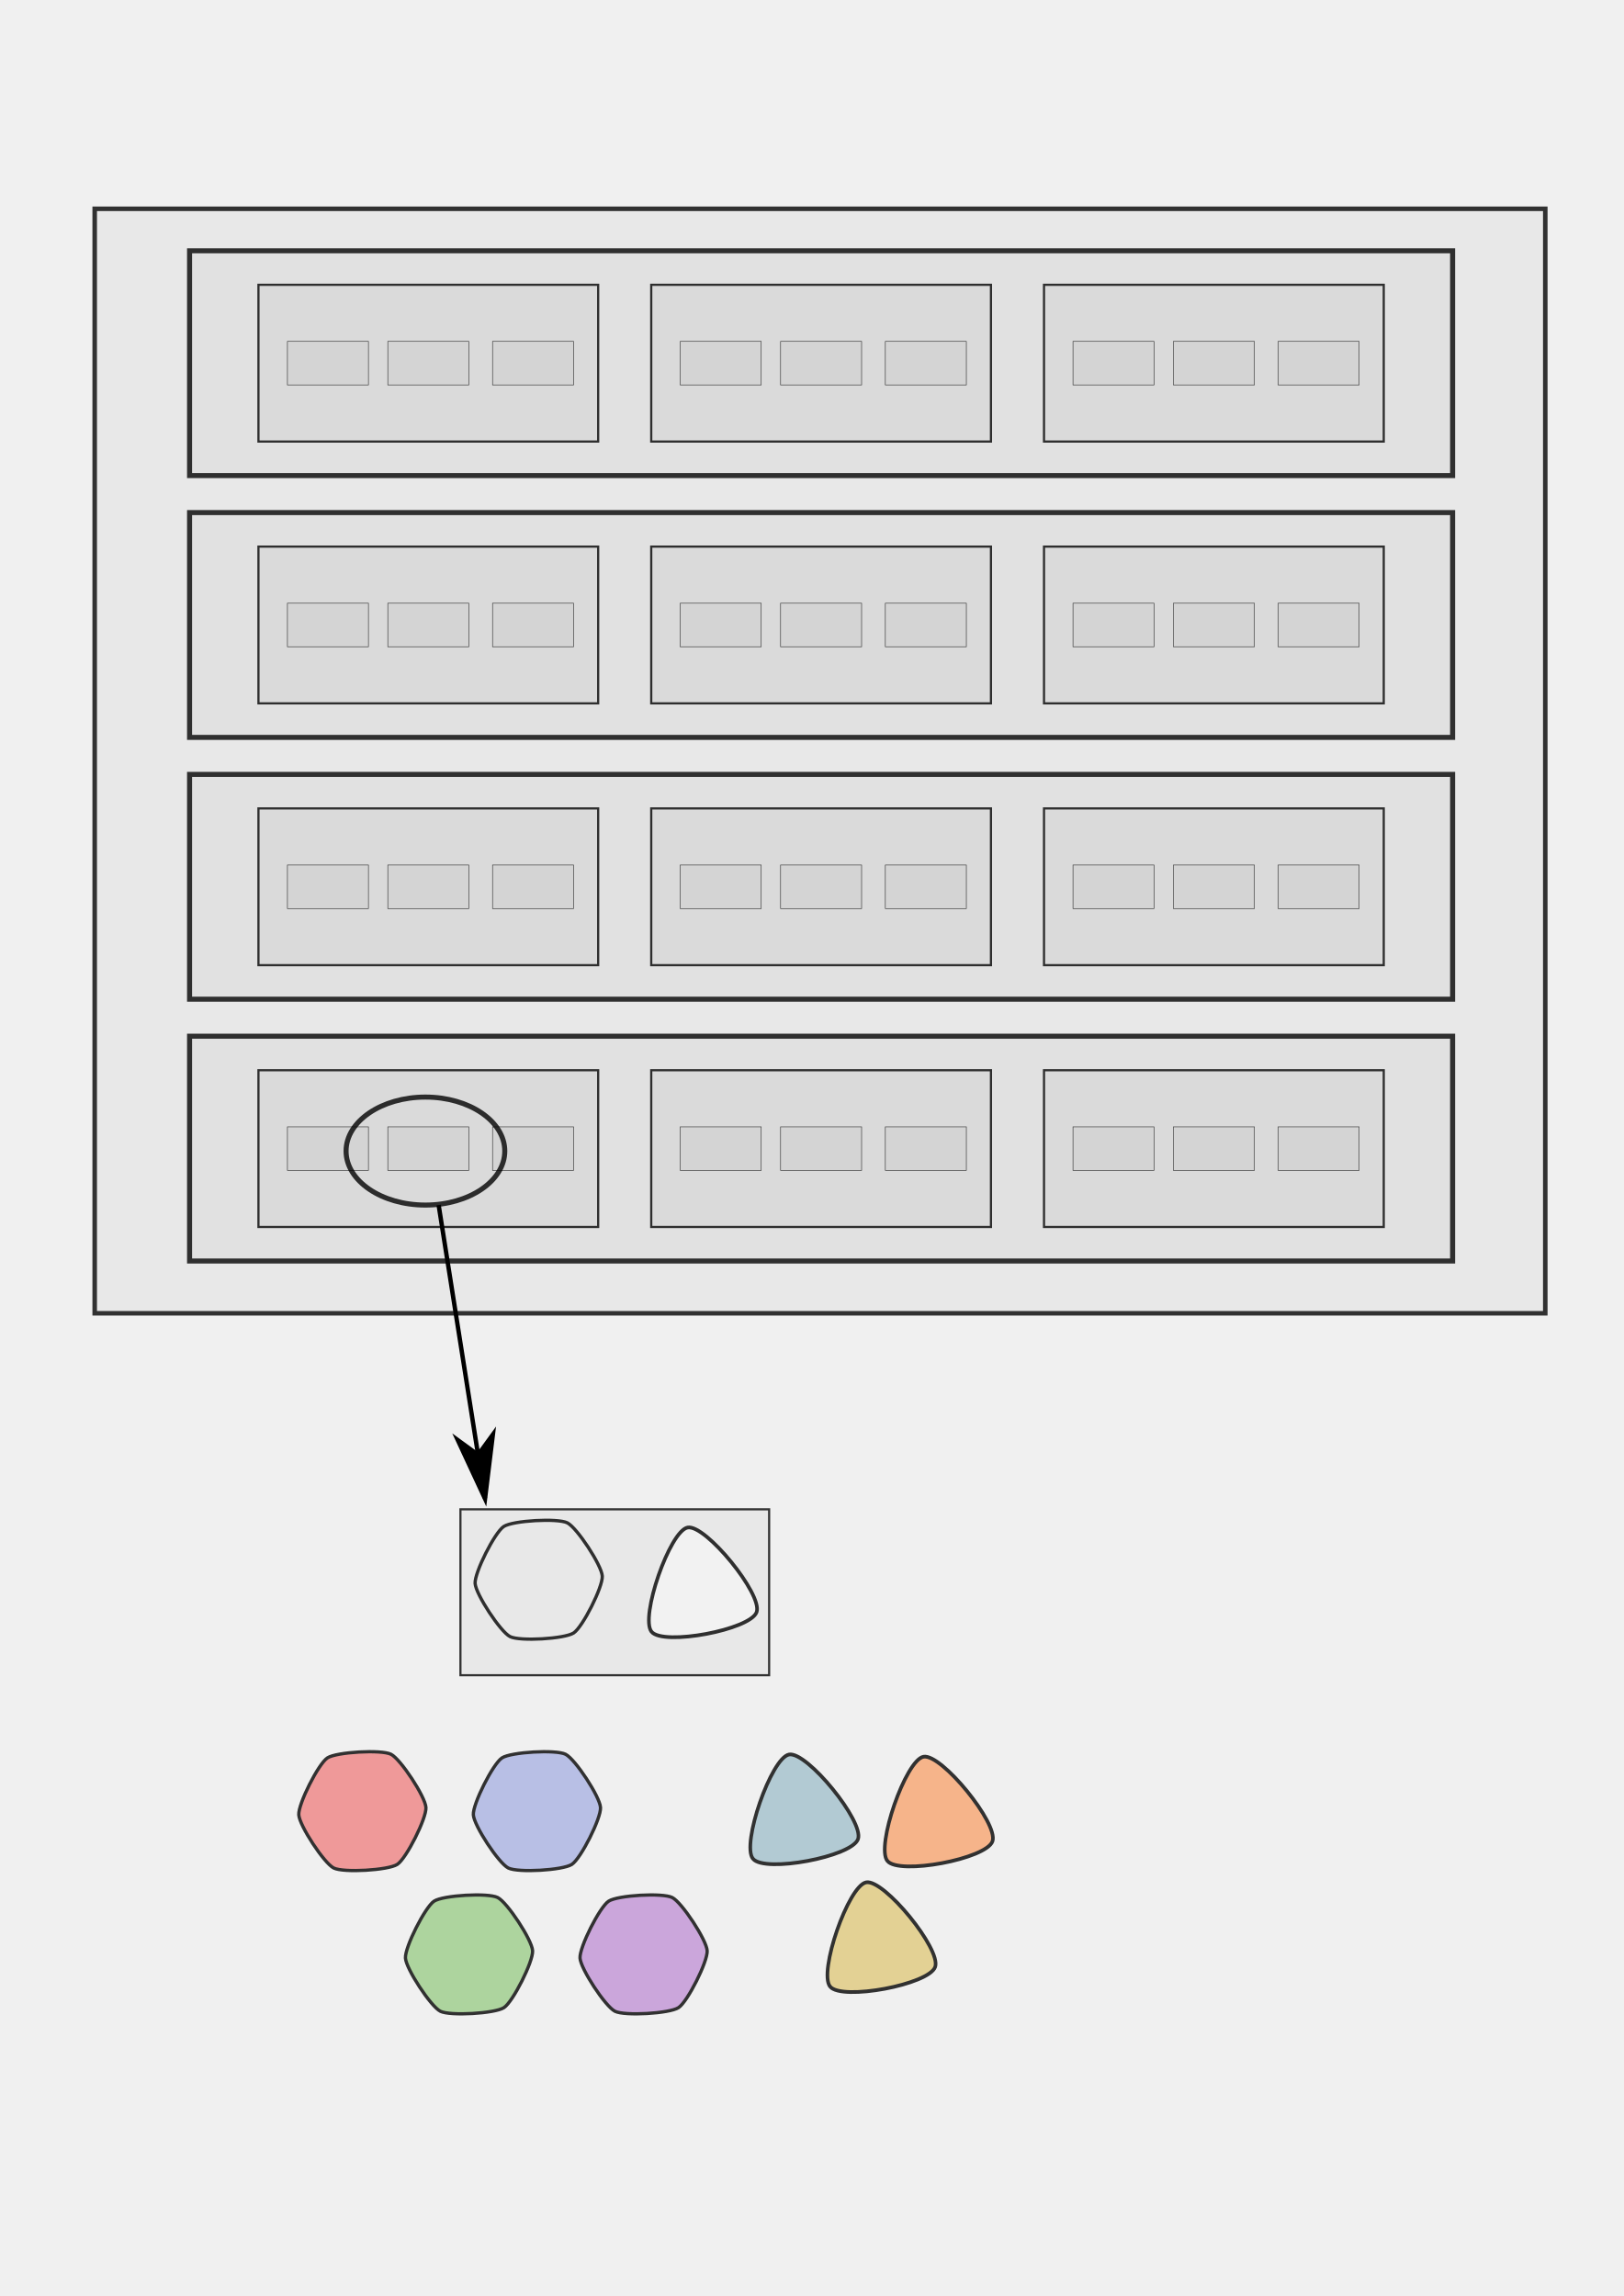
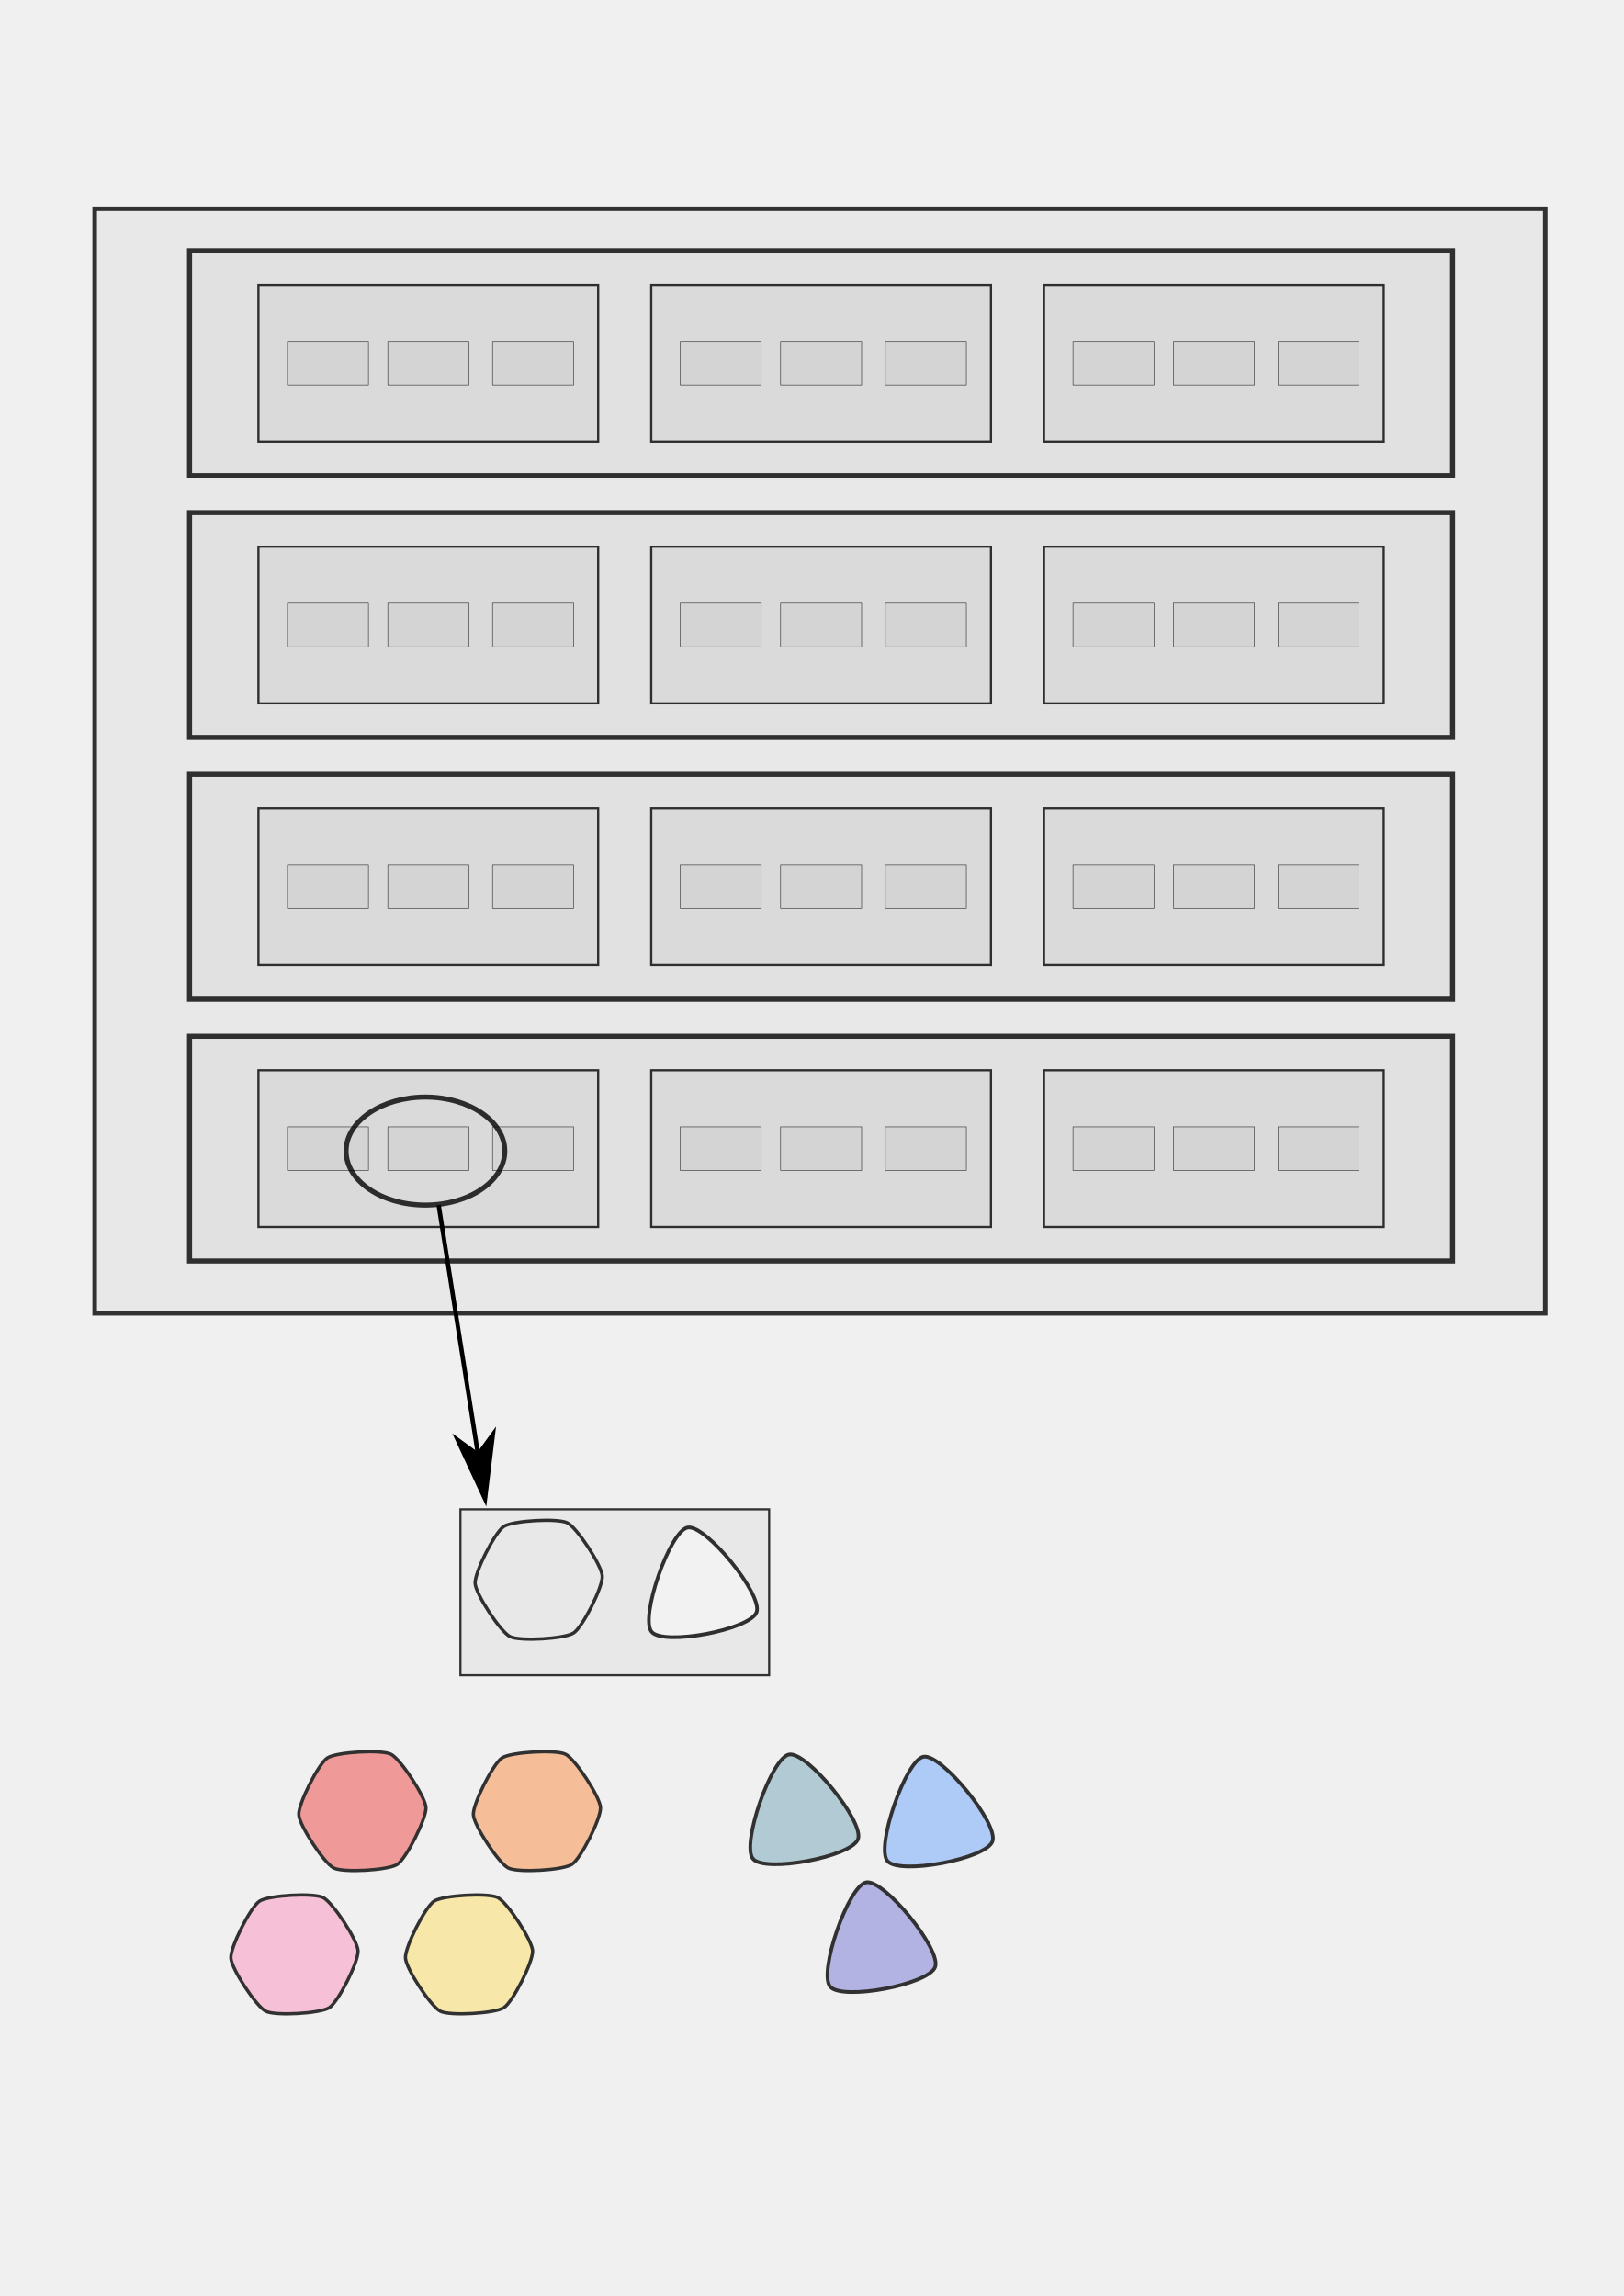
<svg xmlns="http://www.w3.org/2000/svg" width="744.094" height="1052.362" id="svg2" version="1.1">
  <defs id="defs4">
    <marker orient="auto" refY="0.0" refX="0.0" id="Arrow1Lend" style="overflow:visible;">
      <path id="path3952" d="M 0.0,0.0 L 5.0,-5.0 L -12.5,0.0 L 5.0,5.0 L 0.0,0.0 z " style="fill-rule:evenodd;stroke:#000000;stroke-width:1.0pt;" transform="scale(0.8) rotate(180) translate(12.5,0)" />
    </marker>
  </defs>
  <g id="layer1">
    <rect style="opacity:0.794;fill:#838383;fill-opacity:0.097;fill-rule:nonzero;stroke:#000000;stroke-width:2.074;stroke-miterlimit:4;stroke-opacity:1;stroke-dasharray:none" id="rect2985" width="664.76" height="506.233" x="43.397" y="95.704" />
    <rect style="opacity:0.794;fill:#838383;fill-opacity:0.097;fill-rule:nonzero;stroke:#000000;stroke-width:2.307;stroke-miterlimit:4;stroke-opacity:1;stroke-dasharray:none" id="rect3009" width="578.817" height="103.036" x="86.873" y="114.941" />
    <rect y="234.941" x="86.873" height="103.036" width="578.817" id="rect3024" style="opacity:0.794;fill:#838383;fill-opacity:0.097;fill-rule:nonzero;stroke:#000000;stroke-width:2.307;stroke-miterlimit:4;stroke-opacity:1;stroke-dasharray:none" />
    <rect style="opacity:0.794;fill:#838383;fill-opacity:0.097;fill-rule:nonzero;stroke:#000000;stroke-width:2.307;stroke-miterlimit:4;stroke-opacity:1;stroke-dasharray:none" id="rect3028" width="578.817" height="103.036" x="86.873" y="354.941" />
    <rect y="474.941" x="86.873" height="103.036" width="578.817" id="rect3030" style="opacity:0.794;fill:#838383;fill-opacity:0.097;fill-rule:nonzero;stroke:#000000;stroke-width:2.307;stroke-miterlimit:4;stroke-opacity:1;stroke-dasharray:none" />
    <rect y="130.536" x="298.438" height="71.845" width="155.687" id="rect3045" style="opacity:0.794;fill:#838383;fill-opacity:0.097;fill-rule:nonzero;stroke:#000000;stroke-width:0.999;stroke-miterlimit:4;stroke-opacity:1;stroke-dasharray:none" />
    <rect style="opacity:0.794;fill:#838383;fill-opacity:0.097;fill-rule:nonzero;stroke:#000000;stroke-width:0.999;stroke-miterlimit:4;stroke-opacity:1;stroke-dasharray:none" id="rect3047" width="155.687" height="71.845" x="478.438" y="130.536" />
    <rect y="130.536" x="118.438" height="71.845" width="155.687" id="rect3049" style="opacity:0.794;fill:#838383;fill-opacity:0.097;fill-rule:nonzero;stroke:#000000;stroke-width:0.999;stroke-miterlimit:4;stroke-opacity:1;stroke-dasharray:none" />
    <rect style="opacity:0.794;fill:#838383;fill-opacity:0.097;fill-rule:nonzero;stroke:#000000;stroke-width:0.257;stroke-miterlimit:4;stroke-opacity:1;stroke-dasharray:none" id="rect3051" width="37.132" height="19.96" x="177.716" y="156.478" />
    <rect y="156.478" x="131.716" height="19.96" width="37.132" id="rect3053" style="opacity:0.794;fill:#838383;fill-opacity:0.097;fill-rule:nonzero;stroke:#000000;stroke-width:0.257;stroke-miterlimit:4;stroke-opacity:1;stroke-dasharray:none" />
    <rect style="opacity:0.794;fill:#838383;fill-opacity:0.097;fill-rule:nonzero;stroke:#000000;stroke-width:0.257;stroke-miterlimit:4;stroke-opacity:1;stroke-dasharray:none" id="rect3055" width="37.132" height="19.96" x="225.716" y="156.478" />
    <rect y="156.478" x="357.716" height="19.96" width="37.132" id="rect3057" style="opacity:0.794;fill:#838383;fill-opacity:0.097;fill-rule:nonzero;stroke:#000000;stroke-width:0.257;stroke-miterlimit:4;stroke-opacity:1;stroke-dasharray:none" />
    <rect style="opacity:0.794;fill:#838383;fill-opacity:0.097;fill-rule:nonzero;stroke:#000000;stroke-width:0.257;stroke-miterlimit:4;stroke-opacity:1;stroke-dasharray:none" id="rect3059" width="37.132" height="19.96" x="311.716" y="156.478" />
    <rect y="156.478" x="405.716" height="19.96" width="37.132" id="rect3061" style="opacity:0.794;fill:#838383;fill-opacity:0.097;fill-rule:nonzero;stroke:#000000;stroke-width:0.257;stroke-miterlimit:4;stroke-opacity:1;stroke-dasharray:none" />
    <rect style="opacity:0.794;fill:#838383;fill-opacity:0.097;fill-rule:nonzero;stroke:#000000;stroke-width:0.257;stroke-miterlimit:4;stroke-opacity:1;stroke-dasharray:none" id="rect3063" width="37.132" height="19.96" x="537.716" y="156.478" />
    <rect y="156.478" x="491.716" height="19.96" width="37.132" id="rect3065" style="opacity:0.794;fill:#838383;fill-opacity:0.097;fill-rule:nonzero;stroke:#000000;stroke-width:0.257;stroke-miterlimit:4;stroke-opacity:1;stroke-dasharray:none" />
    <rect style="opacity:0.794;fill:#838383;fill-opacity:0.097;fill-rule:nonzero;stroke:#000000;stroke-width:0.257;stroke-miterlimit:4;stroke-opacity:1;stroke-dasharray:none" id="rect3067" width="37.132" height="19.96" x="585.716" y="156.478" />
    <rect style="opacity:0.794;fill:#838383;fill-opacity:0.097;fill-rule:nonzero;stroke:#000000;stroke-width:0.999;stroke-miterlimit:4;stroke-opacity:1;stroke-dasharray:none" id="rect3867" width="155.687" height="71.845" x="298.438" y="250.536" />
    <rect y="250.536" x="478.438" height="71.845" width="155.687" id="rect3869" style="opacity:0.794;fill:#838383;fill-opacity:0.097;fill-rule:nonzero;stroke:#000000;stroke-width:0.999;stroke-miterlimit:4;stroke-opacity:1;stroke-dasharray:none" />
    <rect style="opacity:0.794;fill:#838383;fill-opacity:0.097;fill-rule:nonzero;stroke:#000000;stroke-width:0.999;stroke-miterlimit:4;stroke-opacity:1;stroke-dasharray:none" id="rect3871" width="155.687" height="71.845" x="118.438" y="250.536" />
    <rect y="276.479" x="177.716" height="19.96" width="37.132" id="rect3873" style="opacity:0.794;fill:#838383;fill-opacity:0.097;fill-rule:nonzero;stroke:#000000;stroke-width:0.257;stroke-miterlimit:4;stroke-opacity:1;stroke-dasharray:none" />
    <rect style="opacity:0.794;fill:#838383;fill-opacity:0.097;fill-rule:nonzero;stroke:#000000;stroke-width:0.257;stroke-miterlimit:4;stroke-opacity:1;stroke-dasharray:none" id="rect3875" width="37.132" height="19.96" x="131.716" y="276.479" />
    <rect y="276.479" x="225.716" height="19.96" width="37.132" id="rect3877" style="opacity:0.794;fill:#838383;fill-opacity:0.097;fill-rule:nonzero;stroke:#000000;stroke-width:0.257;stroke-miterlimit:4;stroke-opacity:1;stroke-dasharray:none" />
    <rect style="opacity:0.794;fill:#838383;fill-opacity:0.097;fill-rule:nonzero;stroke:#000000;stroke-width:0.257;stroke-miterlimit:4;stroke-opacity:1;stroke-dasharray:none" id="rect3879" width="37.132" height="19.96" x="357.716" y="276.479" />
    <rect y="276.479" x="311.716" height="19.96" width="37.132" id="rect3881" style="opacity:0.794;fill:#838383;fill-opacity:0.097;fill-rule:nonzero;stroke:#000000;stroke-width:0.257;stroke-miterlimit:4;stroke-opacity:1;stroke-dasharray:none" />
    <rect style="opacity:0.794;fill:#838383;fill-opacity:0.097;fill-rule:nonzero;stroke:#000000;stroke-width:0.257;stroke-miterlimit:4;stroke-opacity:1;stroke-dasharray:none" id="rect3883" width="37.132" height="19.96" x="405.716" y="276.479" />
    <rect y="276.479" x="537.716" height="19.96" width="37.132" id="rect3885" style="opacity:0.794;fill:#838383;fill-opacity:0.097;fill-rule:nonzero;stroke:#000000;stroke-width:0.257;stroke-miterlimit:4;stroke-opacity:1;stroke-dasharray:none" />
    <rect style="opacity:0.794;fill:#838383;fill-opacity:0.097;fill-rule:nonzero;stroke:#000000;stroke-width:0.257;stroke-miterlimit:4;stroke-opacity:1;stroke-dasharray:none" id="rect3887" width="37.132" height="19.96" x="491.716" y="276.479" />
    <rect y="276.479" x="585.716" height="19.96" width="37.132" id="rect3889" style="opacity:0.794;fill:#838383;fill-opacity:0.097;fill-rule:nonzero;stroke:#000000;stroke-width:0.257;stroke-miterlimit:4;stroke-opacity:1;stroke-dasharray:none" />
    <rect y="370.536" x="298.438" height="71.845" width="155.687" id="rect3891" style="opacity:0.794;fill:#838383;fill-opacity:0.097;fill-rule:nonzero;stroke:#000000;stroke-width:0.999;stroke-miterlimit:4;stroke-opacity:1;stroke-dasharray:none" />
    <rect style="opacity:0.794;fill:#838383;fill-opacity:0.097;fill-rule:nonzero;stroke:#000000;stroke-width:0.999;stroke-miterlimit:4;stroke-opacity:1;stroke-dasharray:none" id="rect3893" width="155.687" height="71.845" x="478.438" y="370.536" />
    <rect y="370.536" x="118.438" height="71.845" width="155.687" id="rect3895" style="opacity:0.794;fill:#838383;fill-opacity:0.097;fill-rule:nonzero;stroke:#000000;stroke-width:0.999;stroke-miterlimit:4;stroke-opacity:1;stroke-dasharray:none" />
    <rect style="opacity:0.794;fill:#838383;fill-opacity:0.097;fill-rule:nonzero;stroke:#000000;stroke-width:0.257;stroke-miterlimit:4;stroke-opacity:1;stroke-dasharray:none" id="rect3897" width="37.132" height="19.96" x="177.716" y="396.479" />
    <rect y="396.479" x="131.716" height="19.96" width="37.132" id="rect3899" style="opacity:0.794;fill:#838383;fill-opacity:0.097;fill-rule:nonzero;stroke:#000000;stroke-width:0.257;stroke-miterlimit:4;stroke-opacity:1;stroke-dasharray:none" />
    <rect style="opacity:0.794;fill:#838383;fill-opacity:0.097;fill-rule:nonzero;stroke:#000000;stroke-width:0.257;stroke-miterlimit:4;stroke-opacity:1;stroke-dasharray:none" id="rect3901" width="37.132" height="19.96" x="225.716" y="396.479" />
    <rect y="396.479" x="357.716" height="19.96" width="37.132" id="rect3903" style="opacity:0.794;fill:#838383;fill-opacity:0.097;fill-rule:nonzero;stroke:#000000;stroke-width:0.257;stroke-miterlimit:4;stroke-opacity:1;stroke-dasharray:none" />
    <rect style="opacity:0.794;fill:#838383;fill-opacity:0.097;fill-rule:nonzero;stroke:#000000;stroke-width:0.257;stroke-miterlimit:4;stroke-opacity:1;stroke-dasharray:none" id="rect3905" width="37.132" height="19.96" x="311.716" y="396.479" />
    <rect y="396.479" x="405.716" height="19.96" width="37.132" id="rect3907" style="opacity:0.794;fill:#838383;fill-opacity:0.097;fill-rule:nonzero;stroke:#000000;stroke-width:0.257;stroke-miterlimit:4;stroke-opacity:1;stroke-dasharray:none" />
    <rect style="opacity:0.794;fill:#838383;fill-opacity:0.097;fill-rule:nonzero;stroke:#000000;stroke-width:0.257;stroke-miterlimit:4;stroke-opacity:1;stroke-dasharray:none" id="rect3909" width="37.132" height="19.96" x="537.716" y="396.479" />
    <rect y="396.479" x="491.716" height="19.96" width="37.132" id="rect3911" style="opacity:0.794;fill:#838383;fill-opacity:0.097;fill-rule:nonzero;stroke:#000000;stroke-width:0.257;stroke-miterlimit:4;stroke-opacity:1;stroke-dasharray:none" />
    <rect style="opacity:0.794;fill:#838383;fill-opacity:0.097;fill-rule:nonzero;stroke:#000000;stroke-width:0.257;stroke-miterlimit:4;stroke-opacity:1;stroke-dasharray:none" id="rect3913" width="37.132" height="19.96" x="585.716" y="396.479" />
    <rect style="opacity:0.794;fill:#838383;fill-opacity:0.097;fill-rule:nonzero;stroke:#000000;stroke-width:0.999;stroke-miterlimit:4;stroke-opacity:1;stroke-dasharray:none" id="rect3915" width="155.687" height="71.845" x="298.438" y="490.536" />
    <rect y="490.536" x="478.438" height="71.845" width="155.687" id="rect3917" style="opacity:0.794;fill:#838383;fill-opacity:0.097;fill-rule:nonzero;stroke:#000000;stroke-width:0.999;stroke-miterlimit:4;stroke-opacity:1;stroke-dasharray:none" />
    <rect style="opacity:0.794;fill:#838383;fill-opacity:0.097;fill-rule:nonzero;stroke:#000000;stroke-width:0.999;stroke-miterlimit:4;stroke-opacity:1;stroke-dasharray:none" id="rect3919" width="155.687" height="71.845" x="118.438" y="490.536" />
    <rect y="516.479" x="177.716" height="19.96" width="37.132" id="rect3921" style="opacity:0.794;fill:#838383;fill-opacity:0.097;fill-rule:nonzero;stroke:#000000;stroke-width:0.257;stroke-miterlimit:4;stroke-opacity:1;stroke-dasharray:none" />
    <rect style="opacity:0.794;fill:#838383;fill-opacity:0.097;fill-rule:nonzero;stroke:#000000;stroke-width:0.257;stroke-miterlimit:4;stroke-opacity:1;stroke-dasharray:none" id="rect3923" width="37.132" height="19.96" x="131.716" y="516.479" />
    <rect y="516.479" x="225.716" height="19.96" width="37.132" id="rect3925" style="opacity:0.794;fill:#838383;fill-opacity:0.097;fill-rule:nonzero;stroke:#000000;stroke-width:0.257;stroke-miterlimit:4;stroke-opacity:1;stroke-dasharray:none" />
    <rect style="opacity:0.794;fill:#838383;fill-opacity:0.097;fill-rule:nonzero;stroke:#000000;stroke-width:0.257;stroke-miterlimit:4;stroke-opacity:1;stroke-dasharray:none" id="rect3927" width="37.132" height="19.96" x="357.716" y="516.479" />
    <rect y="516.479" x="311.716" height="19.96" width="37.132" id="rect3929" style="opacity:0.794;fill:#838383;fill-opacity:0.097;fill-rule:nonzero;stroke:#000000;stroke-width:0.257;stroke-miterlimit:4;stroke-opacity:1;stroke-dasharray:none" />
    <rect style="opacity:0.794;fill:#838383;fill-opacity:0.097;fill-rule:nonzero;stroke:#000000;stroke-width:0.257;stroke-miterlimit:4;stroke-opacity:1;stroke-dasharray:none" id="rect3931" width="37.132" height="19.96" x="405.716" y="516.479" />
    <rect y="516.479" x="537.716" height="19.96" width="37.132" id="rect3933" style="opacity:0.794;fill:#838383;fill-opacity:0.097;fill-rule:nonzero;stroke:#000000;stroke-width:0.257;stroke-miterlimit:4;stroke-opacity:1;stroke-dasharray:none" />
    <rect style="opacity:0.794;fill:#838383;fill-opacity:0.097;fill-rule:nonzero;stroke:#000000;stroke-width:0.257;stroke-miterlimit:4;stroke-opacity:1;stroke-dasharray:none" id="rect3935" width="37.132" height="19.96" x="491.716" y="516.479" />
    <rect y="516.479" x="585.716" height="19.96" width="37.132" id="rect3937" style="opacity:0.794;fill:#838383;fill-opacity:0.097;fill-rule:nonzero;stroke:#000000;stroke-width:0.257;stroke-miterlimit:4;stroke-opacity:1;stroke-dasharray:none" />
    <path style="opacity:0.794;fill:#000000;fill-opacity:0;fill-rule:nonzero;stroke:#000000;stroke-width:2.307;stroke-miterlimit:4;stroke-opacity:1;stroke-dasharray:none" id="path3939" d="m 230.315,640.725 a 36.365,24.749 0 1 1 -72.731,0 36.365,24.749 0 1 1 72.731,0 z" transform="translate(1.010153,-113.1371)" />
    <path style="fill:none;stroke:#000000;stroke-width:2;stroke-linecap:butt;stroke-linejoin:miter;stroke-opacity:1;stroke-miterlimit:4;stroke-dasharray:none;marker-end:url(#Arrow1Lend)" d="m 201.02,552.337 21.213,134.35" id="path3943" />
    <rect style="opacity:0.794;fill:#838383;fill-opacity:0.097;fill-rule:nonzero;stroke:#000000;stroke-width:0.98;stroke-miterlimit:4;stroke-opacity:1;stroke-dasharray:none" id="rect4391" width="141.466" height="76.042" x="211.006" y="691.789" />
    <path style="opacity:0.794;fill:#000000;fill-opacity:0;fill-rule:nonzero;stroke:#000000;stroke-width:2;stroke-miterlimit:4;stroke-opacity:1;stroke-dasharray:none" id="path4395" d="m 460.63,682.646 c -5.495,3.606 -32.73,5.165 -38.601,2.209 -5.871,-2.956 -20.838,-25.763 -21.213,-32.325 -0.375,-6.562 11.892,-30.927 17.388,-34.534 5.495,-3.606 32.73,-5.165 38.601,-2.209 5.871,2.956 20.838,25.763 21.213,32.325 0.375,6.562 -11.892,30.927 -17.388,34.534 z" transform="matrix(0.7548572,0,0,0.7548572,-84.82777,233.1628)" />
    <path transform="matrix(0.7548572,0,0,0.7548572,-165.64,339.2288)" d="m 460.63,682.646 c -5.495,3.606 -32.73,5.165 -38.601,2.209 -5.871,-2.956 -20.838,-25.763 -21.213,-32.325 -0.375,-6.562 11.892,-30.927 17.388,-34.534 5.495,-3.606 32.73,-5.165 38.601,-2.209 5.871,2.956 20.838,25.763 21.213,32.325 0.375,6.562 -11.892,30.927 -17.388,34.534 z" id="path4397" style="opacity:0.794;fill:#ed1212;fill-opacity:0.485;fill-rule:nonzero;stroke:#000000;stroke-width:2;stroke-miterlimit:4;stroke-opacity:1;stroke-dasharray:none" />
-     <path style="opacity:0.794;fill:#596bd3;fill-opacity:0.458;fill-rule:nonzero;stroke:#000000;stroke-width:2;stroke-miterlimit:4;stroke-opacity:1;stroke-dasharray:none" id="path4399" d="m 460.63,682.646 c -5.495,3.606 -32.73,5.165 -38.601,2.209 -5.871,-2.956 -20.838,-25.763 -21.213,-32.325 -0.375,-6.562 11.892,-30.927 17.388,-34.534 5.495,-3.606 32.73,-5.165 38.601,-2.209 5.871,2.956 20.838,25.763 21.213,32.325 0.375,6.562 -11.892,30.927 -17.388,34.534 z" transform="matrix(0.7548572,0,0,0.7548572,-85.63998,339.2288)" />
-     <path transform="matrix(0.7548572,0,0,0.7548572,-116.7568,404.8887)" d="m 460.63,682.646 c -5.495,3.606 -32.73,5.165 -38.601,2.209 -5.871,-2.956 -20.838,-25.763 -21.213,-32.325 -0.375,-6.562 11.892,-30.927 17.388,-34.534 5.495,-3.606 32.73,-5.165 38.601,-2.209 5.871,2.956 20.838,25.763 21.213,32.325 0.375,6.562 -11.892,30.927 -17.388,34.534 z" id="path4401" style="opacity:0.794;fill:#60b541;fill-opacity:0.586;fill-rule:nonzero;stroke:#000000;stroke-width:2;stroke-miterlimit:4;stroke-opacity:1;stroke-dasharray:none" />
-     <path style="opacity:0.794;fill:#9b43c0;fill-opacity:0.533;fill-rule:nonzero;stroke:#000000;stroke-width:2;stroke-miterlimit:4;stroke-opacity:1;stroke-dasharray:none" id="path4403" d="m 460.63,682.646 c -5.495,3.606 -32.73,5.165 -38.601,2.209 -5.871,-2.956 -20.838,-25.763 -21.213,-32.325 -0.375,-6.562 11.892,-30.927 17.388,-34.534 5.495,-3.606 32.73,-5.165 38.601,-2.209 5.871,2.956 20.838,25.763 21.213,32.325 0.375,6.562 -11.892,30.927 -17.388,34.534 z" transform="matrix(0.7548572,0,0,0.7548572,-36.75676,404.8887)" />
+     <path style="opacity:0.794;fill:#ff6600;fill-opacity:0.458;fill-rule:nonzero;stroke:#000000;stroke-width:2;stroke-miterlimit:4;stroke-opacity:1;stroke-dasharray:none" id="path4399" d="m 460.63,682.646 c -5.495,3.606 -32.73,5.165 -38.601,2.209 -5.871,-2.956 -20.838,-25.763 -21.213,-32.325 -0.375,-6.562 11.892,-30.927 17.388,-34.534 5.495,-3.606 32.73,-5.165 38.601,-2.209 5.871,2.956 20.838,25.763 21.213,32.325 0.375,6.562 -11.892,30.927 -17.388,34.534 z" transform="matrix(0.7548572,0,0,0.7548572,-85.63998,339.2288)" />
+     <path transform="matrix(0.7548572,0,0,0.7548572,-116.7568,404.8887)" d="m 460.63,682.646 c -5.495,3.606 -32.73,5.165 -38.601,2.209 -5.871,-2.956 -20.838,-25.763 -21.213,-32.325 -0.375,-6.562 11.892,-30.927 17.388,-34.534 5.495,-3.606 32.73,-5.165 38.601,-2.209 5.871,2.956 20.838,25.763 21.213,32.325 0.375,6.562 -11.892,30.927 -17.388,34.534 z" id="path4401" style="opacity:0.794;fill:#ffdd55;fill-opacity:0.586;fill-rule:nonzero;stroke:#000000;stroke-width:2;stroke-miterlimit:4;stroke-opacity:1;stroke-dasharray:none" />
+     <path style="opacity:0.794;fill:#ff80b2;fill-opacity:0.533;fill-rule:nonzero;stroke:#000000;stroke-width:2;stroke-miterlimit:4;stroke-opacity:1;stroke-dasharray:none" id="path4403" d="m 460.63,682.646 c -5.495,3.606 -32.73,5.165 -38.601,2.209 -5.871,-2.956 -20.838,-25.763 -21.213,-32.325 -0.375,-6.562 11.892,-30.927 17.388,-34.534 5.495,-3.606 32.73,-5.165 38.601,-2.209 5.871,2.956 20.838,25.763 21.213,32.325 0.375,6.562 -11.892,30.927 -17.388,34.534 z" transform="matrix(0.7548572,0,0,0.7548572,-196.7568,404.8887)" />
    <path style="opacity:0.794;fill:#ffffff;fill-opacity:0.533;fill-rule:nonzero;stroke:#000000;stroke-width:2;stroke-miterlimit:4;stroke-opacity:1;stroke-dasharray:none" id="path4405" d="m 303.046,730.124 c -6.544,-7.733 10.181,-54.28 20.15,-56.08 9.969,-1.8 41.917,35.957 38.492,45.491 -3.425,9.534 -52.098,18.323 -58.642,10.59 z" transform="matrix(0.8213757,0,0,0.8517151,49.66317,126.0416)" />
    <path transform="matrix(0.8213757,0,0,0.8517151,96.13018,230.0873)" d="m 303.046,730.124 c -6.544,-7.733 10.181,-54.28 20.15,-56.08 9.969,-1.8 41.917,35.957 38.492,45.491 -3.425,9.534 -52.098,18.323 -58.642,10.59 z" id="path4407" style="opacity:0.794;fill:#5e98ac;fill-opacity:0.533;fill-rule:nonzero;stroke:#000000;stroke-width:2;stroke-miterlimit:4;stroke-opacity:1;stroke-dasharray:none" />
-     <path style="opacity:0.794;fill:#ff6400;fill-opacity:0.533;fill-rule:nonzero;stroke:#000000;stroke-width:2;stroke-miterlimit:4;stroke-opacity:1;stroke-dasharray:none" id="path4409" d="m 303.046,730.124 c -6.544,-7.733 10.181,-54.28 20.15,-56.08 9.969,-1.8 41.917,35.957 38.492,45.491 -3.425,9.534 -52.098,18.323 -58.642,10.59 z" transform="matrix(0.8213757,0,0,0.8517151,157.7495,231.0974)" />
-     <path transform="matrix(0.8213757,0,0,0.8517151,131.4855,288.6761)" d="m 303.046,730.124 c -6.544,-7.733 10.181,-54.28 20.15,-56.08 9.969,-1.8 41.917,35.957 38.492,45.491 -3.425,9.534 -52.098,18.323 -58.642,10.59 z" id="path4411" style="opacity:0.794;fill:#d2a718;fill-opacity:0.533;fill-rule:nonzero;stroke:#000000;stroke-width:2;stroke-miterlimit:4;stroke-opacity:1;stroke-dasharray:none" />
+     <path style="opacity:0.794;fill:#5599ff;fill-opacity:0.533;fill-rule:nonzero;stroke:#000000;stroke-width:2;stroke-miterlimit:4;stroke-opacity:1;stroke-dasharray:none" id="path4409" d="m 303.046,730.124 c -6.544,-7.733 10.181,-54.28 20.15,-56.08 9.969,-1.8 41.917,35.957 38.492,45.491 -3.425,9.534 -52.098,18.323 -58.642,10.59 z" transform="matrix(0.8213757,0,0,0.8517151,157.7495,231.0974)" />
+     <path transform="matrix(0.8213757,0,0,0.8517151,131.4855,288.6761)" d="m 303.046,730.124 c -6.544,-7.733 10.181,-54.28 20.15,-56.08 9.969,-1.8 41.917,35.957 38.492,45.491 -3.425,9.534 -52.098,18.323 -58.642,10.59 z" id="path4411" style="opacity:0.794;fill:#5f5fd3;fill-opacity:0.533;fill-rule:nonzero;stroke:#000000;stroke-width:2;stroke-miterlimit:4;stroke-opacity:1;stroke-dasharray:none" />
  </g>
</svg>
